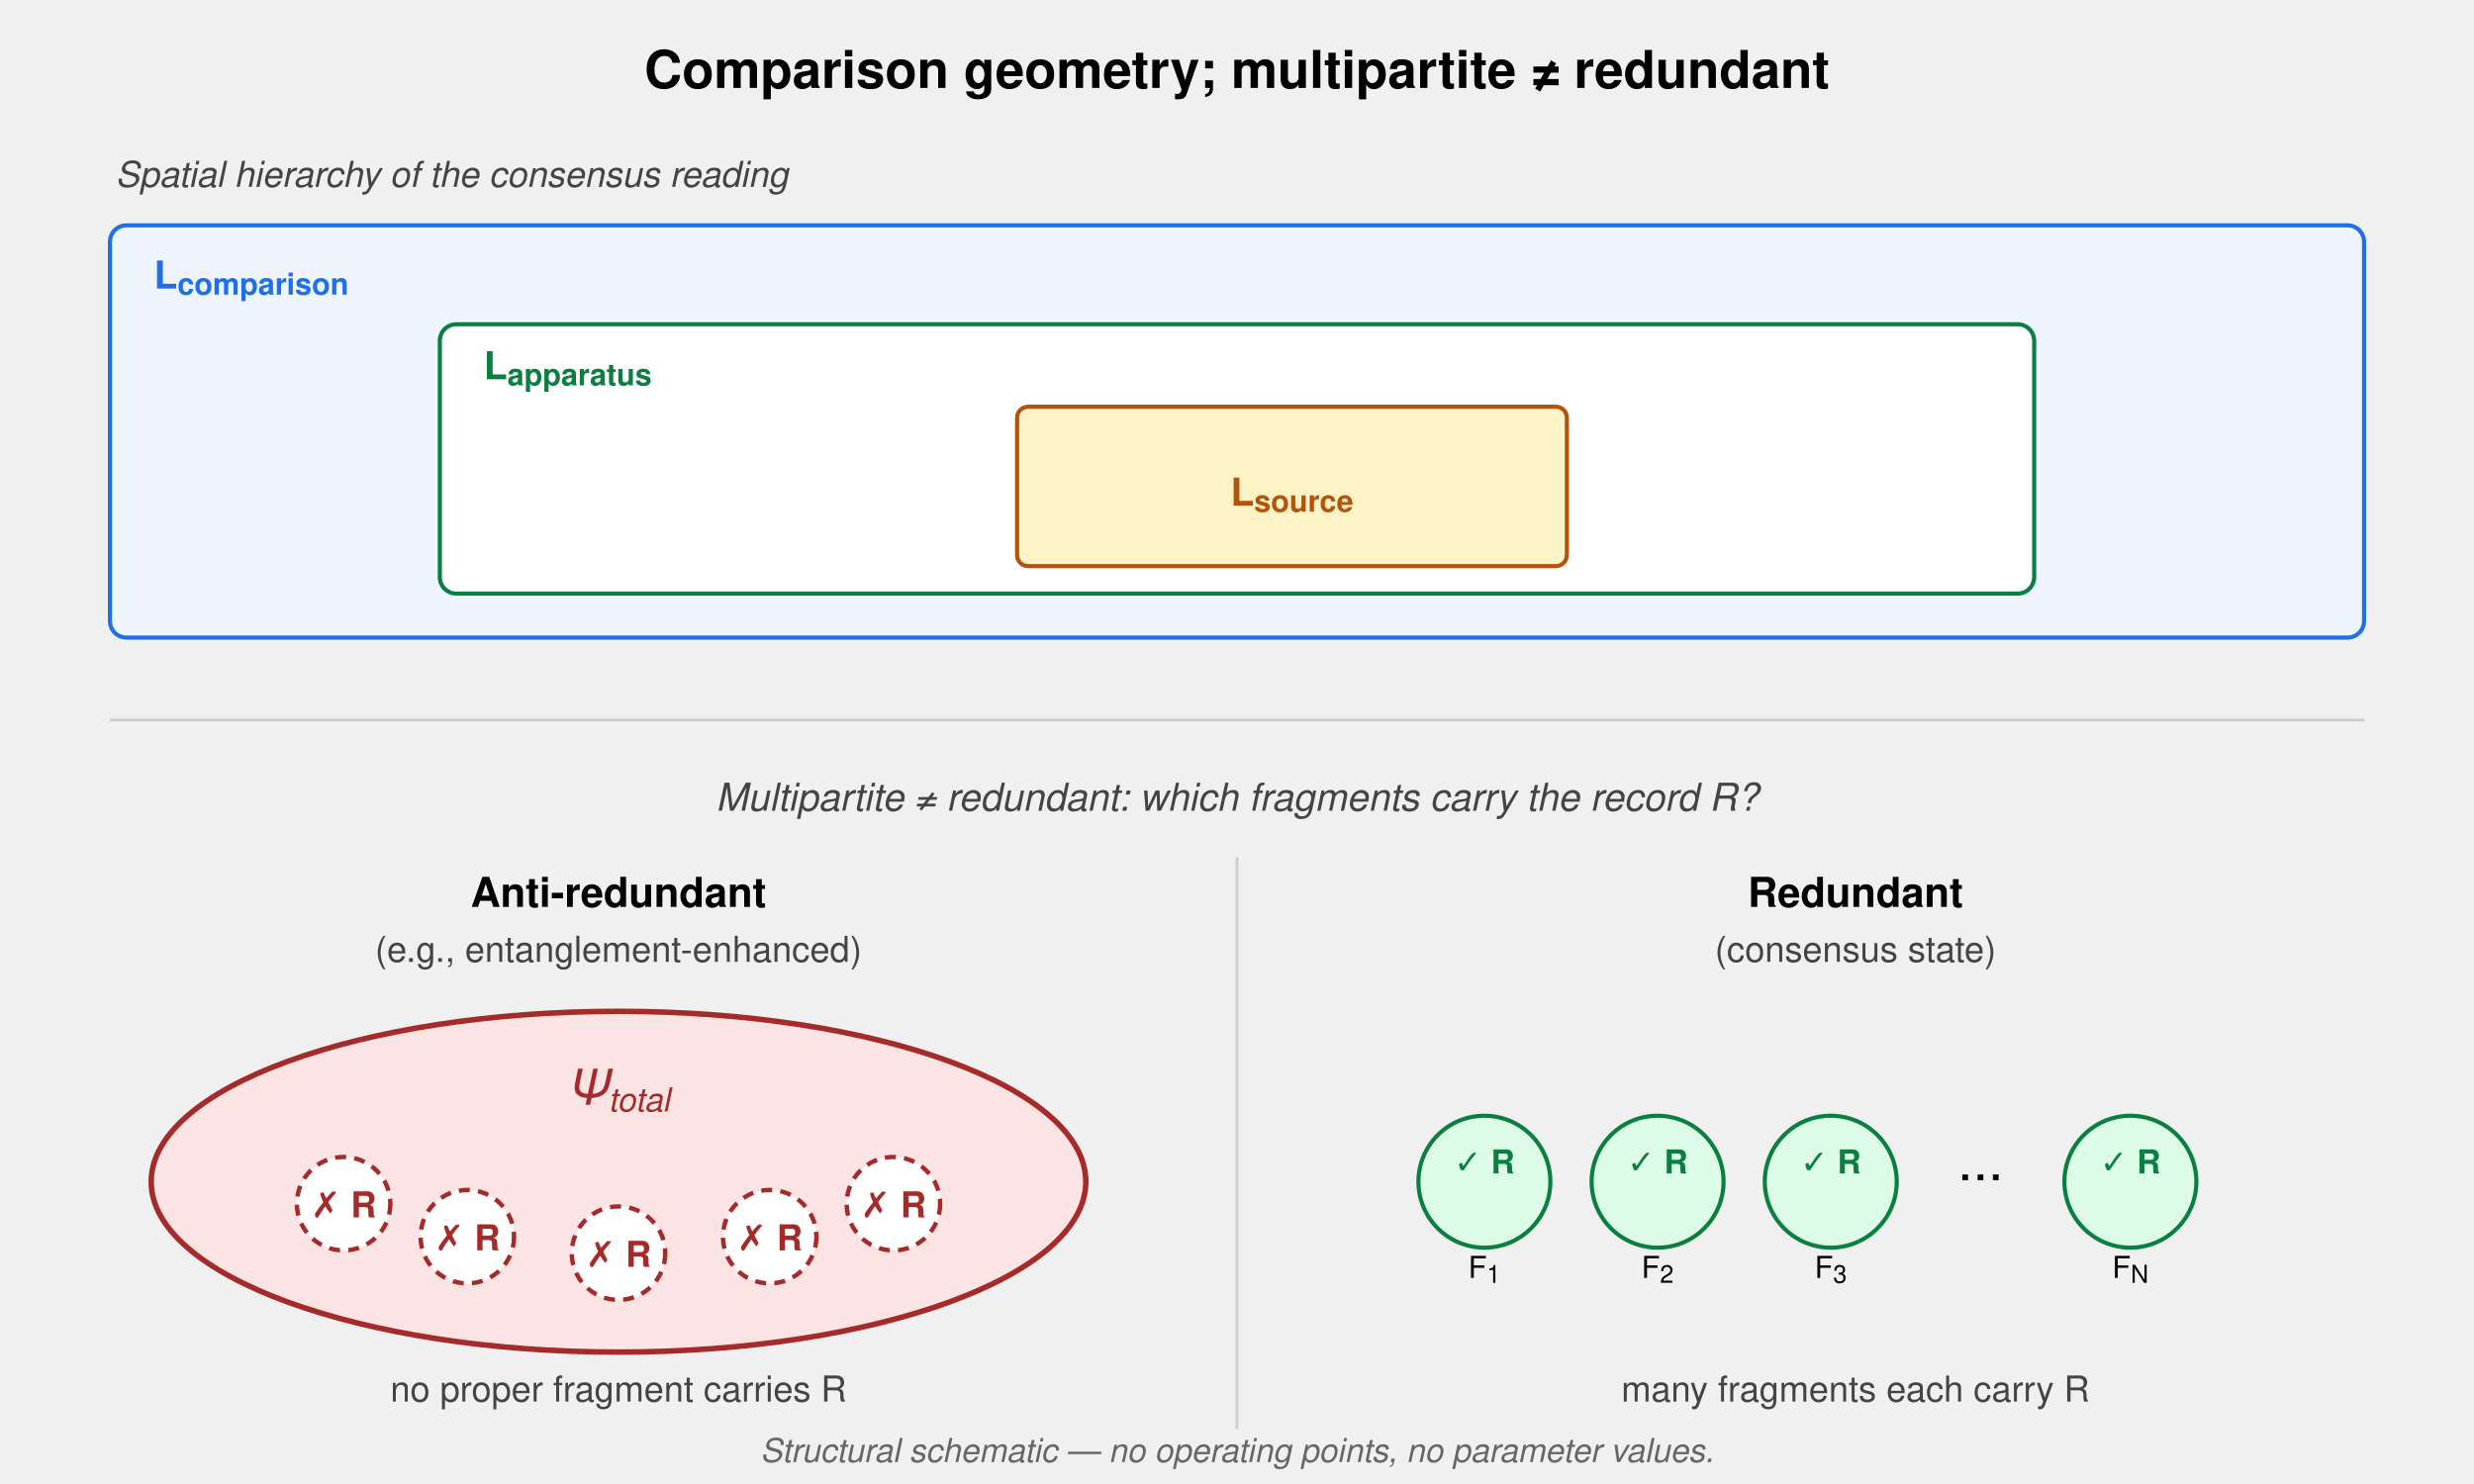
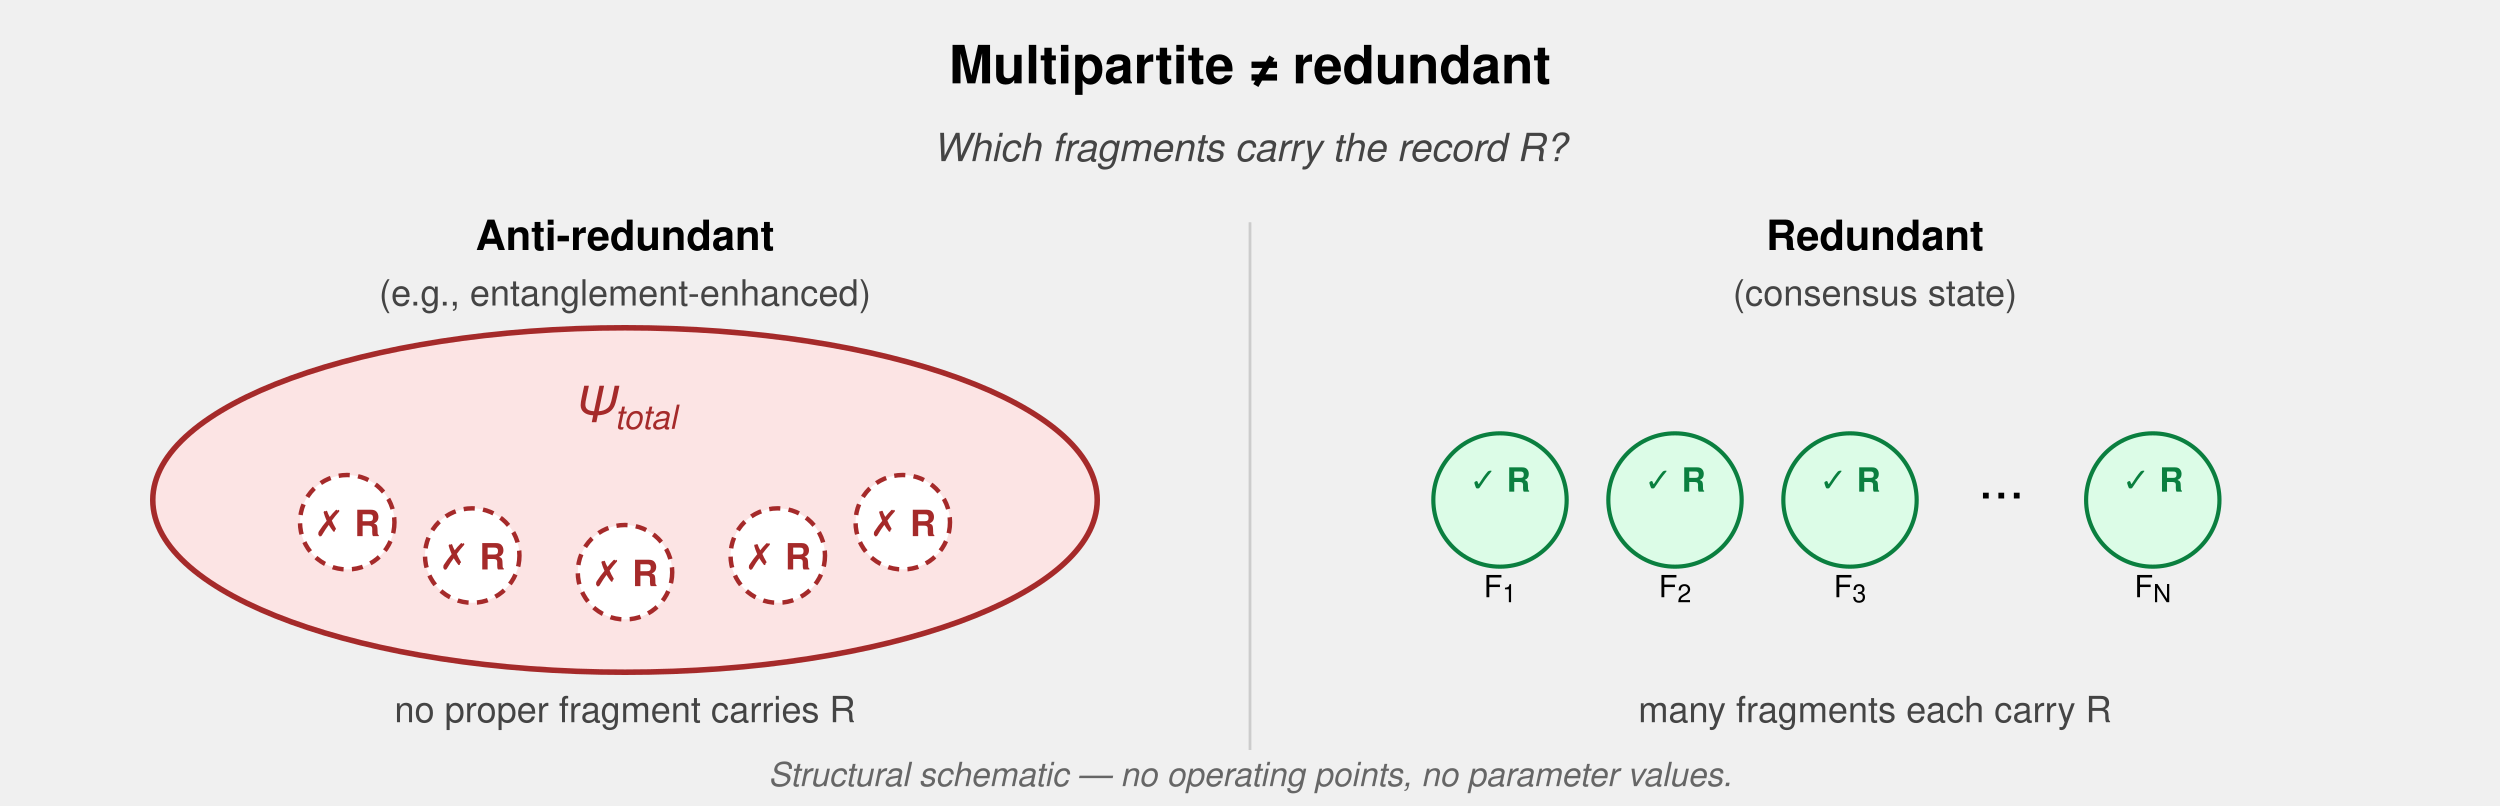
- <svg xmlns="http://www.w3.org/2000/svg" viewBox="0 0 900 540" font-family="Helvetica, Arial, sans-serif" font-size="15">
-   <text x="450" y="32" text-anchor="middle" font-size="19" font-weight="bold">
-     Comparison geometry; multipartite ≠ redundant
+ <svg xmlns="http://www.w3.org/2000/svg" viewBox="0 0 900 290" font-family="Helvetica, Arial, sans-serif" font-size="15">
+   <text x="450" y="30" text-anchor="middle" font-size="19" font-weight="bold">
+     Multipartite ≠ redundant
  </text>
-   <text x="42" y="68" font-size="13" fill="#444" font-style="italic">
-     Spatial hierarchy of the consensus reading
+   <text x="450" y="58" text-anchor="middle" font-size="14" fill="#444" font-style="italic">
+     Which fragments carry the record R?
  </text>
-   <rect x="40" y="82" width="820" height="150" fill="#eef5ff" stroke="#1f6feb" stroke-width="1.5" rx="6" />
-   <text x="56" y="105" font-size="14" fill="#1f6feb" font-weight="bold">
-     L<tspan baseline-shift="sub" font-size="11">comparison</tspan>
-   </text>
-   <rect x="160" y="118" width="580" height="98" fill="#fff" stroke="#0a7f3f" stroke-width="1.5" rx="6" />
-   <text x="176" y="138" font-size="14" fill="#0a7f3f" font-weight="bold">
-     L<tspan baseline-shift="sub" font-size="11">apparatus</tspan>
-   </text>
-   <rect x="370" y="148" width="200" height="58" fill="#fef3c7" stroke="#b45309" stroke-width="1.5" rx="4" />
-   <text x="470" y="184" text-anchor="middle" font-size="14" fill="#b45309" font-weight="bold">
-     L<tspan baseline-shift="sub" font-size="11">source</tspan>
-   </text>
-   <line x1="40" y1="262" x2="860" y2="262" stroke="#ccc" stroke-width="1" />
-   <text x="450" y="295" text-anchor="middle" font-size="14" fill="#444" font-style="italic">
-     Multipartite ≠ redundant: which fragments carry the record R?
-   </text>
-   <text x="225" y="330" text-anchor="middle" font-size="15" font-weight="bold">
+   <text x="225" y="90" text-anchor="middle" font-size="15" font-weight="bold">
    Anti-redundant
  </text>
-   <text x="225" y="350" text-anchor="middle" font-size="13" fill="#444">
+   <text x="225" y="110" text-anchor="middle" font-size="13" fill="#444">
    (e.g., entanglement-enhanced)
  </text>
-   <ellipse cx="225" cy="430" rx="170" ry="62" stroke="#a52a2a" stroke-width="2" fill="#fce4e4" />
-   <text x="225" y="402" text-anchor="middle" font-size="18" font-style="italic" fill="#a52a2a">
+   <ellipse cx="225" cy="180" rx="170" ry="62" stroke="#a52a2a" stroke-width="2" fill="#fce4e4" />
+   <text x="225" y="152" text-anchor="middle" font-size="18" font-style="italic" fill="#a52a2a">
    Ψ<tspan baseline-shift="sub" font-size="12">total</tspan>
  </text>
  <g stroke="#a52a2a" stroke-width="1.6" stroke-dasharray="4,3" fill="#fff">
-     <circle cx="125" cy="438" r="17" />
-     <circle cx="170" cy="450" r="17" />
-     <circle cx="225" cy="456" r="17" />
-     <circle cx="280" cy="450" r="17" />
-     <circle cx="325" cy="438" r="17" />
+     <circle cx="125" cy="188" r="17" />
+     <circle cx="170" cy="200" r="17" />
+     <circle cx="225" cy="206" r="17" />
+     <circle cx="280" cy="200" r="17" />
+     <circle cx="325" cy="188" r="17" />
  </g>
  <g font-size="13" text-anchor="middle" fill="#a52a2a" font-weight="bold">
-     <text x="125" y="443">✗ R</text>
-     <text x="170" y="455">✗ R</text>
-     <text x="225" y="461">✗ R</text>
-     <text x="280" y="455">✗ R</text>
-     <text x="325" y="443">✗ R</text>
+     <text x="125" y="193">✗ R</text>
+     <text x="170" y="205">✗ R</text>
+     <text x="225" y="211">✗ R</text>
+     <text x="280" y="205">✗ R</text>
+     <text x="325" y="193">✗ R</text>
  </g>
-   <text x="225" y="510" text-anchor="middle" font-size="13" fill="#444">
+   <text x="225" y="260" text-anchor="middle" font-size="13" fill="#444">
    no proper fragment carries R
  </text>
-   <line x1="450" y1="312" x2="450" y2="520" stroke="#ccc" stroke-width="1" />
-   <text x="675" y="330" text-anchor="middle" font-size="15" font-weight="bold">
+   <line x1="450" y1="80" x2="450" y2="270" stroke="#ccc" stroke-width="1" />
+   <text x="675" y="90" text-anchor="middle" font-size="15" font-weight="bold">
    Redundant
  </text>
-   <text x="675" y="350" text-anchor="middle" font-size="13" fill="#444">
+   <text x="675" y="110" text-anchor="middle" font-size="13" fill="#444">
    (consensus state)
  </text>
  <g font-size="11" text-anchor="middle">
-     <circle cx="540" cy="430" r="24" fill="#dcfce7" stroke="#0a7f3f" stroke-width="1.5" />
-     <text x="540" y="427" font-weight="bold" fill="#0a7f3f" font-size="12">✓ R</text>
-     <text x="540" y="465">F<tspan baseline-shift="sub" font-size="9">1</tspan>
+     <circle cx="540" cy="180" r="24" fill="#dcfce7" stroke="#0a7f3f" stroke-width="1.5" />
+     <text x="540" y="177" font-weight="bold" fill="#0a7f3f" font-size="12">✓ R</text>
+     <text x="540" y="215">F<tspan baseline-shift="sub" font-size="9">1</tspan>
    </text>
-     <circle cx="603" cy="430" r="24" fill="#dcfce7" stroke="#0a7f3f" stroke-width="1.5" />
-     <text x="603" y="427" font-weight="bold" fill="#0a7f3f" font-size="12">✓ R</text>
-     <text x="603" y="465">F<tspan baseline-shift="sub" font-size="9">2</tspan>
+     <circle cx="603" cy="180" r="24" fill="#dcfce7" stroke="#0a7f3f" stroke-width="1.5" />
+     <text x="603" y="177" font-weight="bold" fill="#0a7f3f" font-size="12">✓ R</text>
+     <text x="603" y="215">F<tspan baseline-shift="sub" font-size="9">2</tspan>
    </text>
-     <circle cx="666" cy="430" r="24" fill="#dcfce7" stroke="#0a7f3f" stroke-width="1.5" />
-     <text x="666" y="427" font-weight="bold" fill="#0a7f3f" font-size="12">✓ R</text>
-     <text x="666" y="465">F<tspan baseline-shift="sub" font-size="9">3</tspan>
+     <circle cx="666" cy="180" r="24" fill="#dcfce7" stroke="#0a7f3f" stroke-width="1.5" />
+     <text x="666" y="177" font-weight="bold" fill="#0a7f3f" font-size="12">✓ R</text>
+     <text x="666" y="215">F<tspan baseline-shift="sub" font-size="9">3</tspan>
    </text>
-     <text x="720" y="434" font-size="20">···</text>
-     <circle cx="775" cy="430" r="24" fill="#dcfce7" stroke="#0a7f3f" stroke-width="1.5" />
-     <text x="775" y="427" font-weight="bold" fill="#0a7f3f" font-size="12">✓ R</text>
-     <text x="775" y="465">F<tspan baseline-shift="sub" font-size="9">N</tspan>
+     <text x="720" y="184" font-size="20">···</text>
+     <circle cx="775" cy="180" r="24" fill="#dcfce7" stroke="#0a7f3f" stroke-width="1.5" />
+     <text x="775" y="177" font-weight="bold" fill="#0a7f3f" font-size="12">✓ R</text>
+     <text x="775" y="215">F<tspan baseline-shift="sub" font-size="9">N</tspan>
    </text>
  </g>
-   <text x="675" y="510" text-anchor="middle" font-size="13" fill="#444">
+   <text x="675" y="260" text-anchor="middle" font-size="13" fill="#444">
    many fragments each carry R
  </text>
-   <text x="450" y="532" text-anchor="middle" font-size="12" fill="#666" font-style="italic">
+   <text x="450" y="283" text-anchor="middle" font-size="12" fill="#666" font-style="italic">
    Structural schematic — no operating points, no parameter values.
  </text>
</svg>
